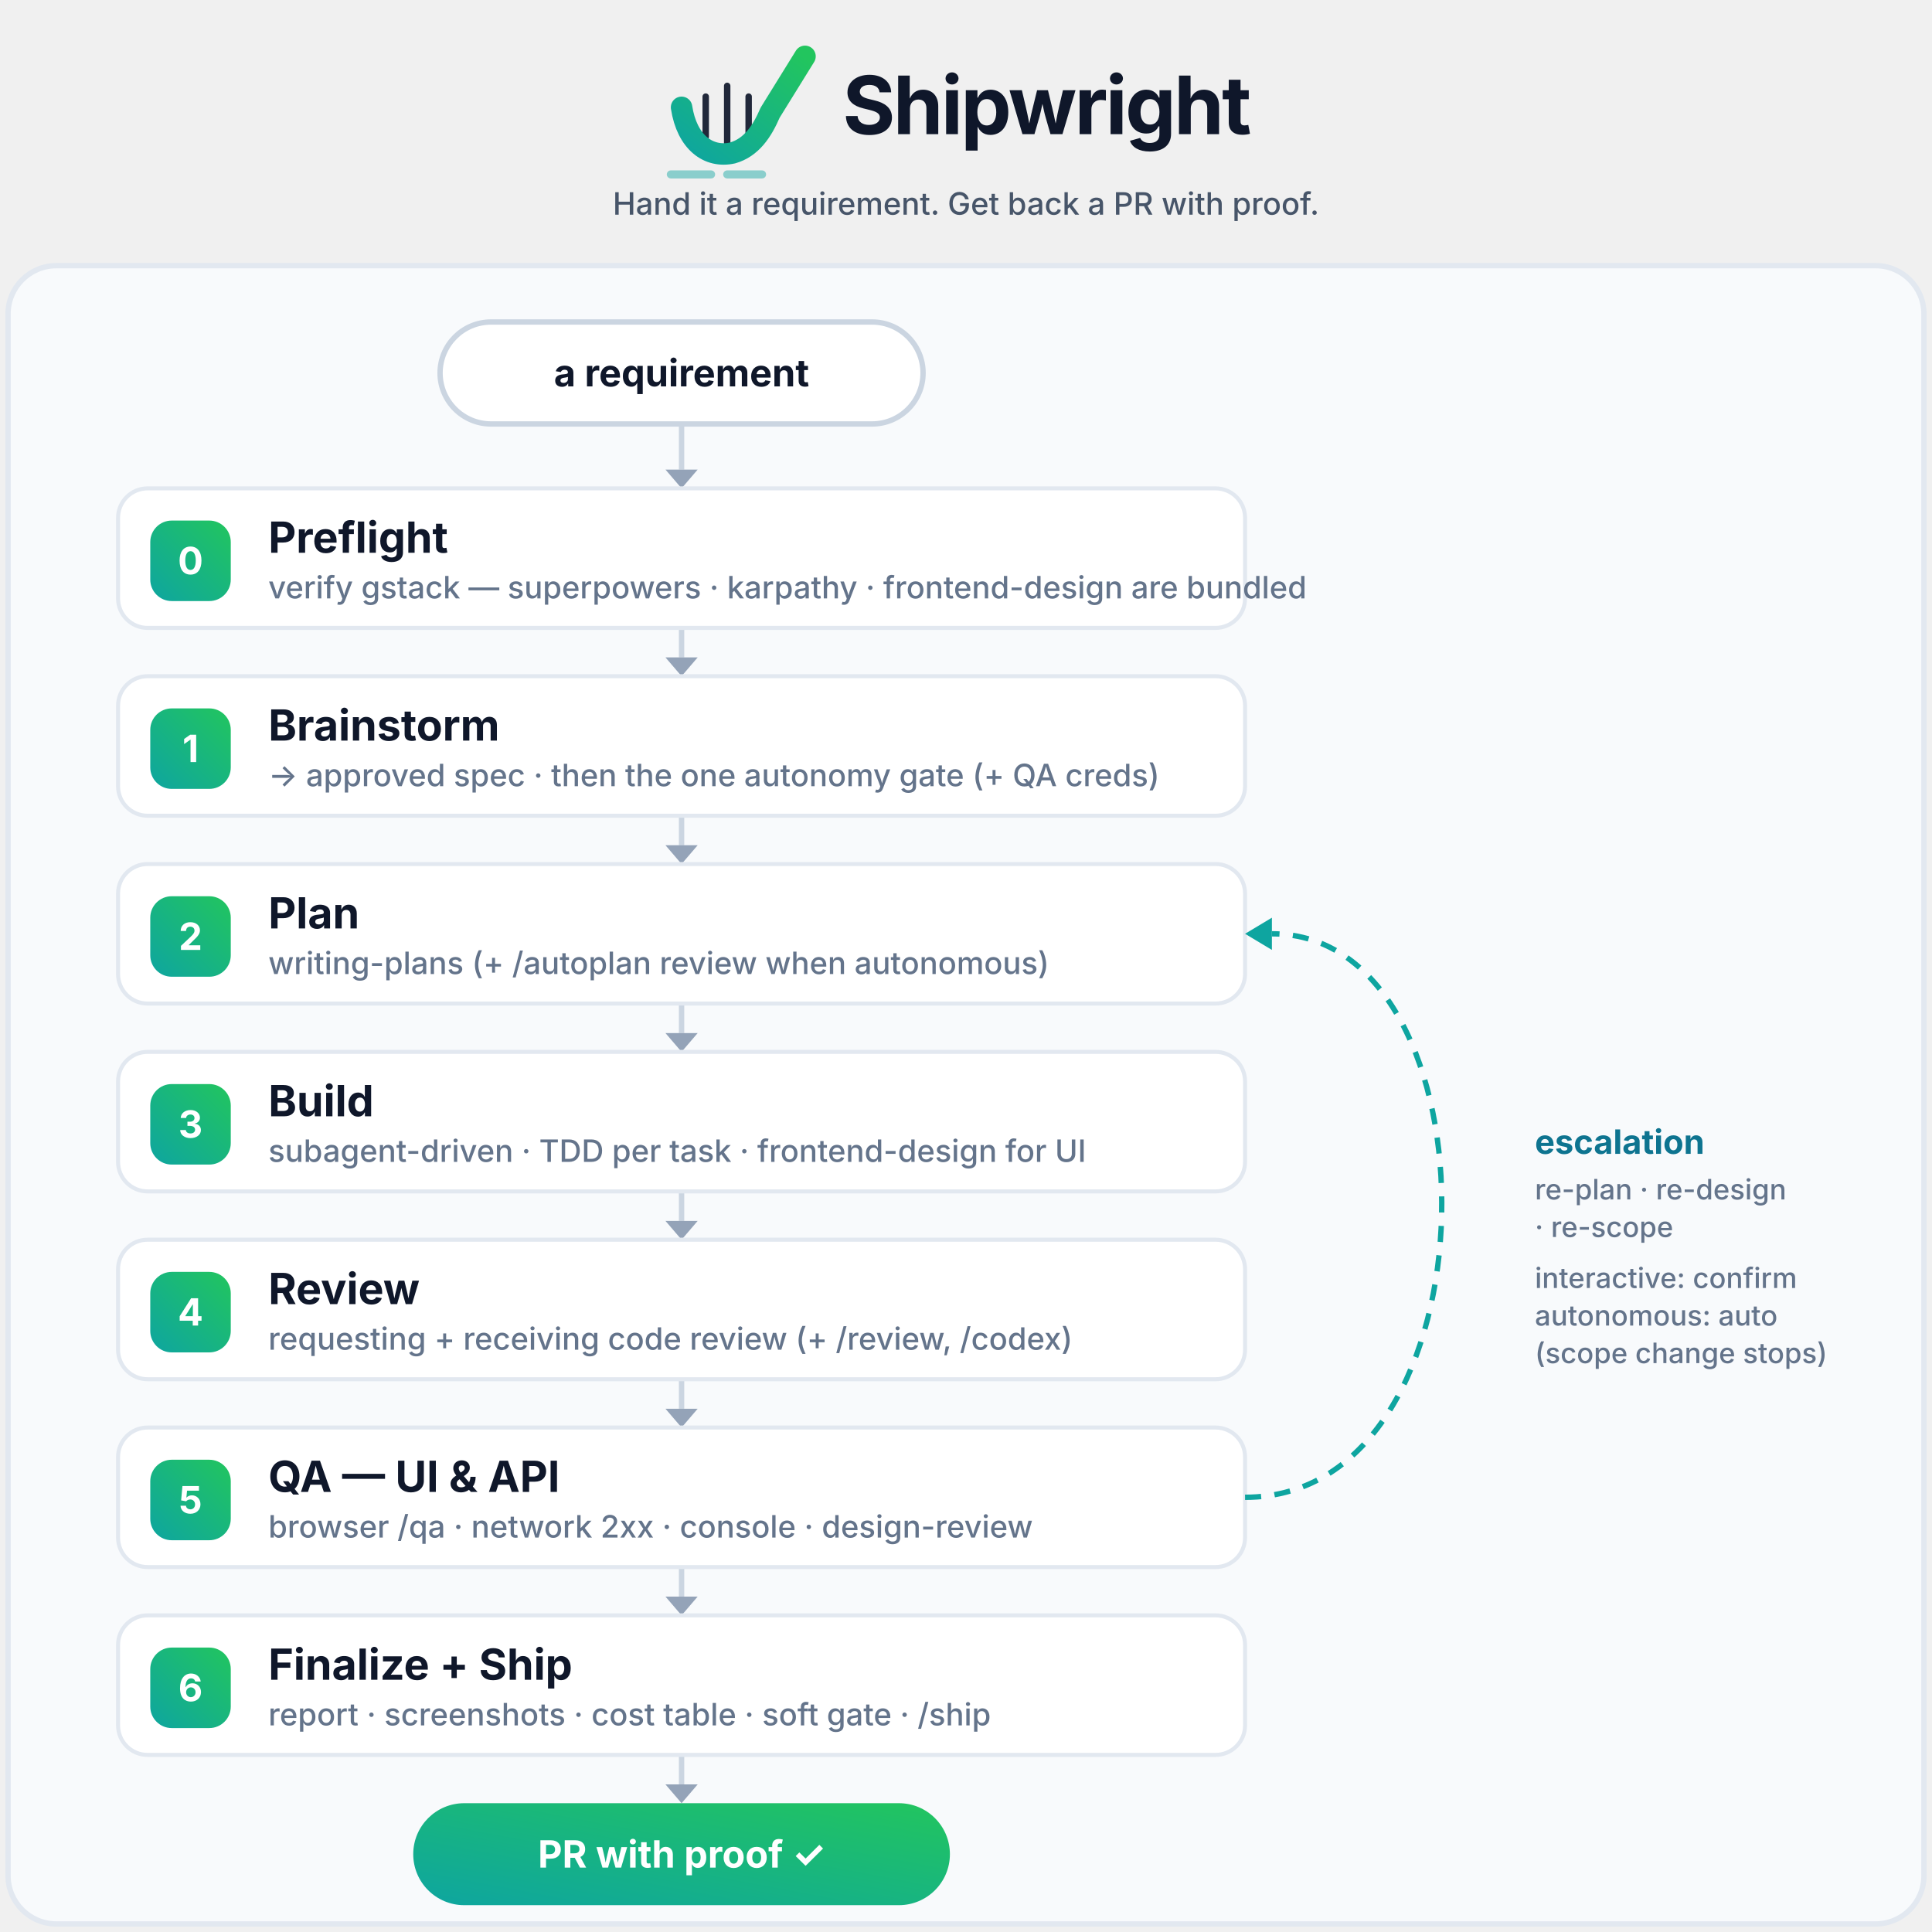
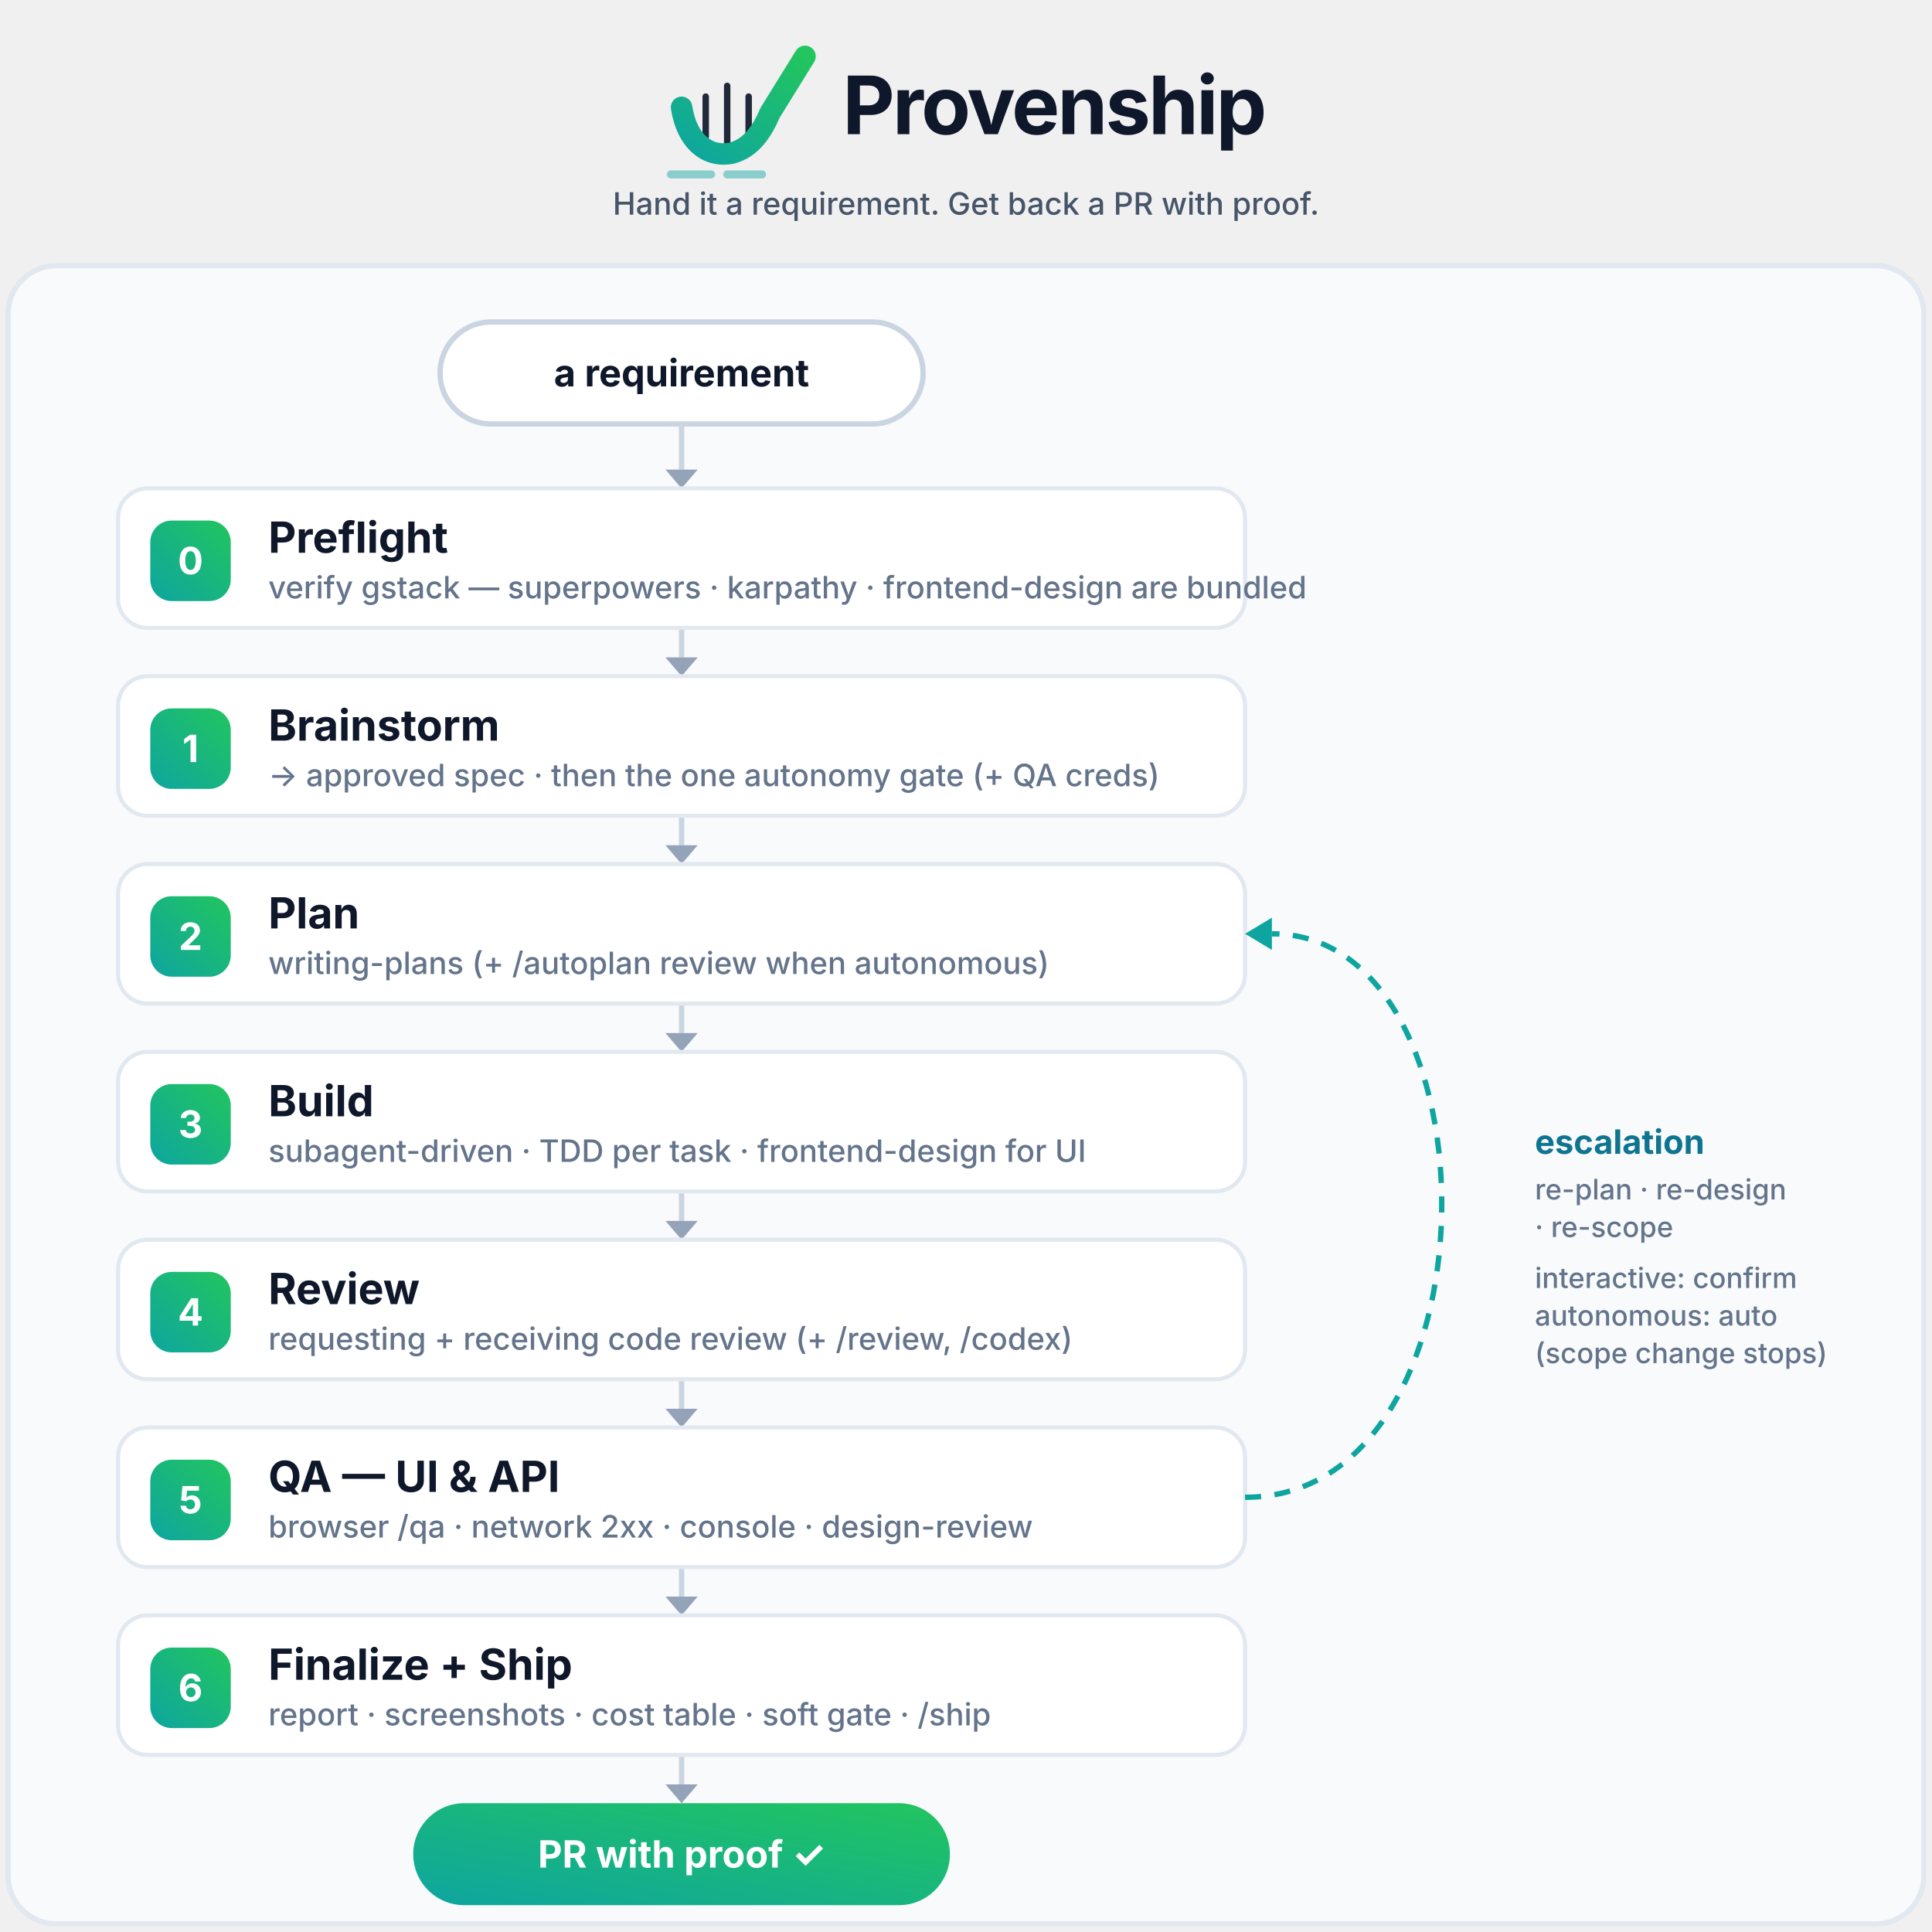
- <svg xmlns="http://www.w3.org/2000/svg" viewBox="0 -96 720 720" width="720" height="720" role="img" aria-label="Shipwright pipeline: requirement → preflight → brainstorm → plan → build → review → QA → finalize → PR with proof, with a Phase-5 escalation loop back to plan/brainstorm.">
+ <svg xmlns="http://www.w3.org/2000/svg" viewBox="0 -96 720 720" width="720" height="720" role="img" aria-label="Provenship pipeline: requirement → preflight → brainstorm → plan → build → review → QA → finalize → PR with proof, with a Phase-5 escalation loop back to plan/brainstorm.">
  <defs>
    <linearGradient id="sw-g" x1="0" y1="1" x2="1" y2="0">
      <stop offset="0" stop-color="#0EA5A0" />
      <stop offset="1" stop-color="#22C55E" />
    </linearGradient>
    <style>
      .t  { font-family: 'Inter','Segoe UI','Helvetica Neue',Arial,sans-serif; }
      .ti { font-weight: 700; font-size: 16px; fill: #0F172A; }
      .de { font-weight: 500; font-size: 11.5px; fill: #64748B; }
      .bn { font-weight: 700; font-size: 14px; fill: #FFFFFF; }
      .pill { font-weight: 700; font-size: 14px; }
      .esc { font-weight: 700; font-size: 12.5px; fill: #0E7490; }
      .escs{ font-weight: 500; font-size: 10.5px; fill: #64748B; }
    </style>
  </defs>
  <g transform="translate(243,-84)">
    <g stroke="#0EA5A0" stroke-linecap="round" opacity="0.45">
      <line x1="7" y1="53" x2="22" y2="53" stroke-width="3" />
      <line x1="28" y1="53" x2="41" y2="53" stroke-width="3" />
    </g>
    <g stroke="#0F172A" stroke-width="2.4" stroke-linecap="round" opacity="0.92">
      <line x1="20" y1="24" x2="20" y2="39" />
      <line x1="28" y1="20" x2="28" y2="45" />
      <line x1="36" y1="24" x2="36" y2="39" />
    </g>
    <path d="M11 28 C 13 41, 21 47, 30 45 C 37 43, 41 37, 44 30 L 57 9" fill="none" stroke="url(#sw-g)" stroke-width="8" stroke-linecap="round" stroke-linejoin="round" />
  </g>
-   <text class="t" x="314" y="-46" font-size="30" font-weight="700" letter-spacing="-0.8" fill="#0F172A">Shipwright</text>
+   <text class="t" x="314" y="-46" font-size="30" font-weight="700" letter-spacing="-0.8" fill="#0F172A">Provenship</text>
  <text class="t" x="360" y="-16" font-size="11.5" font-weight="500" fill="#475569" text-anchor="middle">Hand it a requirement. Get back a PR with proof.</text>
  <rect x="3" y="3" width="714" height="618" rx="18" fill="#F8FAFC" stroke="#E2E8F0" stroke-width="2" />
  <g stroke="#CBD5E1" stroke-width="2">
    <line x1="254" y1="62" x2="254" y2="79" />
    <line x1="254" y1="138" x2="254" y2="149" />
    <line x1="254" y1="208" x2="254" y2="219" />
    <line x1="254" y1="278" x2="254" y2="289" />
    <line x1="254" y1="348" x2="254" y2="359" />
    <line x1="254" y1="418" x2="254" y2="429" />
    <line x1="254" y1="488" x2="254" y2="499" />
    <line x1="254" y1="558" x2="254" y2="569" />
  </g>
  <g fill="#94A3B8">
    <polygon points="248,79 260,79 254,86" />
    <polygon points="248,149 260,149 254,156" />
    <polygon points="248,219 260,219 254,226" />
    <polygon points="248,289 260,289 254,296" />
    <polygon points="248,359 260,359 254,366" />
    <polygon points="248,429 260,429 254,436" />
    <polygon points="248,499 260,499 254,506" />
    <polygon points="248,569 260,569 254,576" />
  </g>
  <rect x="164" y="24" width="180" height="38" rx="19" fill="#FFFFFF" stroke="#CBD5E1" stroke-width="2" />
  <text class="t pill" x="254" y="48" text-anchor="middle" fill="#0F172A">a requirement</text>
  <g>
    <rect x="44" y="86" width="420" height="52" rx="11" fill="#FFFFFF" stroke="#E2E8F0" stroke-width="1.5" />
    <rect x="56" y="98" width="30" height="30" rx="8" fill="url(#sw-g)" />
    <text class="t bn" x="71" y="118" text-anchor="middle">0</text>
    <text class="t ti" x="100" y="110">Preflight</text>
    <text class="t de" x="100" y="127">verify gstack — superpowers · karpathy · frontend-design are bundled</text>
  </g>
  <g>
    <rect x="44" y="156" width="420" height="52" rx="11" fill="#FFFFFF" stroke="#E2E8F0" stroke-width="1.5" />
    <rect x="56" y="168" width="30" height="30" rx="8" fill="url(#sw-g)" />
    <text class="t bn" x="71" y="188" text-anchor="middle">1</text>
    <text class="t ti" x="100" y="180">Brainstorm</text>
    <text class="t de" x="100" y="197">→ approved spec · then the one autonomy gate (+ QA creds)</text>
  </g>
  <g>
    <rect x="44" y="226" width="420" height="52" rx="11" fill="#FFFFFF" stroke="#E2E8F0" stroke-width="1.5" />
    <rect x="56" y="238" width="30" height="30" rx="8" fill="url(#sw-g)" />
    <text class="t bn" x="71" y="258" text-anchor="middle">2</text>
    <text class="t ti" x="100" y="250">Plan</text>
    <text class="t de" x="100" y="267">writing-plans (+ /autoplan review when autonomous)</text>
  </g>
  <g>
    <rect x="44" y="296" width="420" height="52" rx="11" fill="#FFFFFF" stroke="#E2E8F0" stroke-width="1.5" />
    <rect x="56" y="308" width="30" height="30" rx="8" fill="url(#sw-g)" />
    <text class="t bn" x="71" y="328" text-anchor="middle">3</text>
    <text class="t ti" x="100" y="320">Build</text>
    <text class="t de" x="100" y="337">subagent-driven · TDD per task · frontend-design for UI</text>
  </g>
  <g>
    <rect x="44" y="366" width="420" height="52" rx="11" fill="#FFFFFF" stroke="#E2E8F0" stroke-width="1.5" />
    <rect x="56" y="378" width="30" height="30" rx="8" fill="url(#sw-g)" />
    <text class="t bn" x="71" y="398" text-anchor="middle">4</text>
    <text class="t ti" x="100" y="390">Review</text>
    <text class="t de" x="100" y="407">requesting + receiving code review (+ /review, /codex)</text>
  </g>
  <g>
    <rect x="44" y="436" width="420" height="52" rx="11" fill="#FFFFFF" stroke="#E2E8F0" stroke-width="1.5" />
    <rect x="56" y="448" width="30" height="30" rx="8" fill="url(#sw-g)" />
    <text class="t bn" x="71" y="468" text-anchor="middle">5</text>
    <text class="t ti" x="100" y="460">QA — UI &amp; API</text>
    <text class="t de" x="100" y="477">browser /qa · network 2xx · console · design-review</text>
  </g>
  <g>
    <rect x="44" y="506" width="420" height="52" rx="11" fill="#FFFFFF" stroke="#E2E8F0" stroke-width="1.5" />
    <rect x="56" y="518" width="30" height="30" rx="8" fill="url(#sw-g)" />
    <text class="t bn" x="71" y="538" text-anchor="middle">6</text>
    <text class="t ti" x="100" y="530">Finalize + Ship</text>
    <text class="t de" x="100" y="547">report · screenshots · cost table · soft gate · /ship</text>
  </g>
  <rect x="154" y="576" width="200" height="38" rx="19" fill="url(#sw-g)" />
  <text class="t pill" x="254" y="600" text-anchor="middle" fill="#FFFFFF">PR with proof ✓</text>
  <path d="M 464 462 C 560 462, 560 252, 474 252" fill="none" stroke="#0EA5A0" stroke-width="2" stroke-dasharray="6 5" />
  <polygon points="474,246 474,258 464,252" fill="#0EA5A0" />
  <text class="t esc" x="572" y="334">escalation</text>
  <text class="t escs" x="572" y="351">re-plan · re-design</text>
  <text class="t escs" x="572" y="365">· re-scope</text>
  <text class="t escs" x="572" y="384">interactive: confirm</text>
  <text class="t escs" x="572" y="398">autonomous: auto</text>
  <text class="t escs" x="572" y="412">(scope change stops)</text>
</svg>
